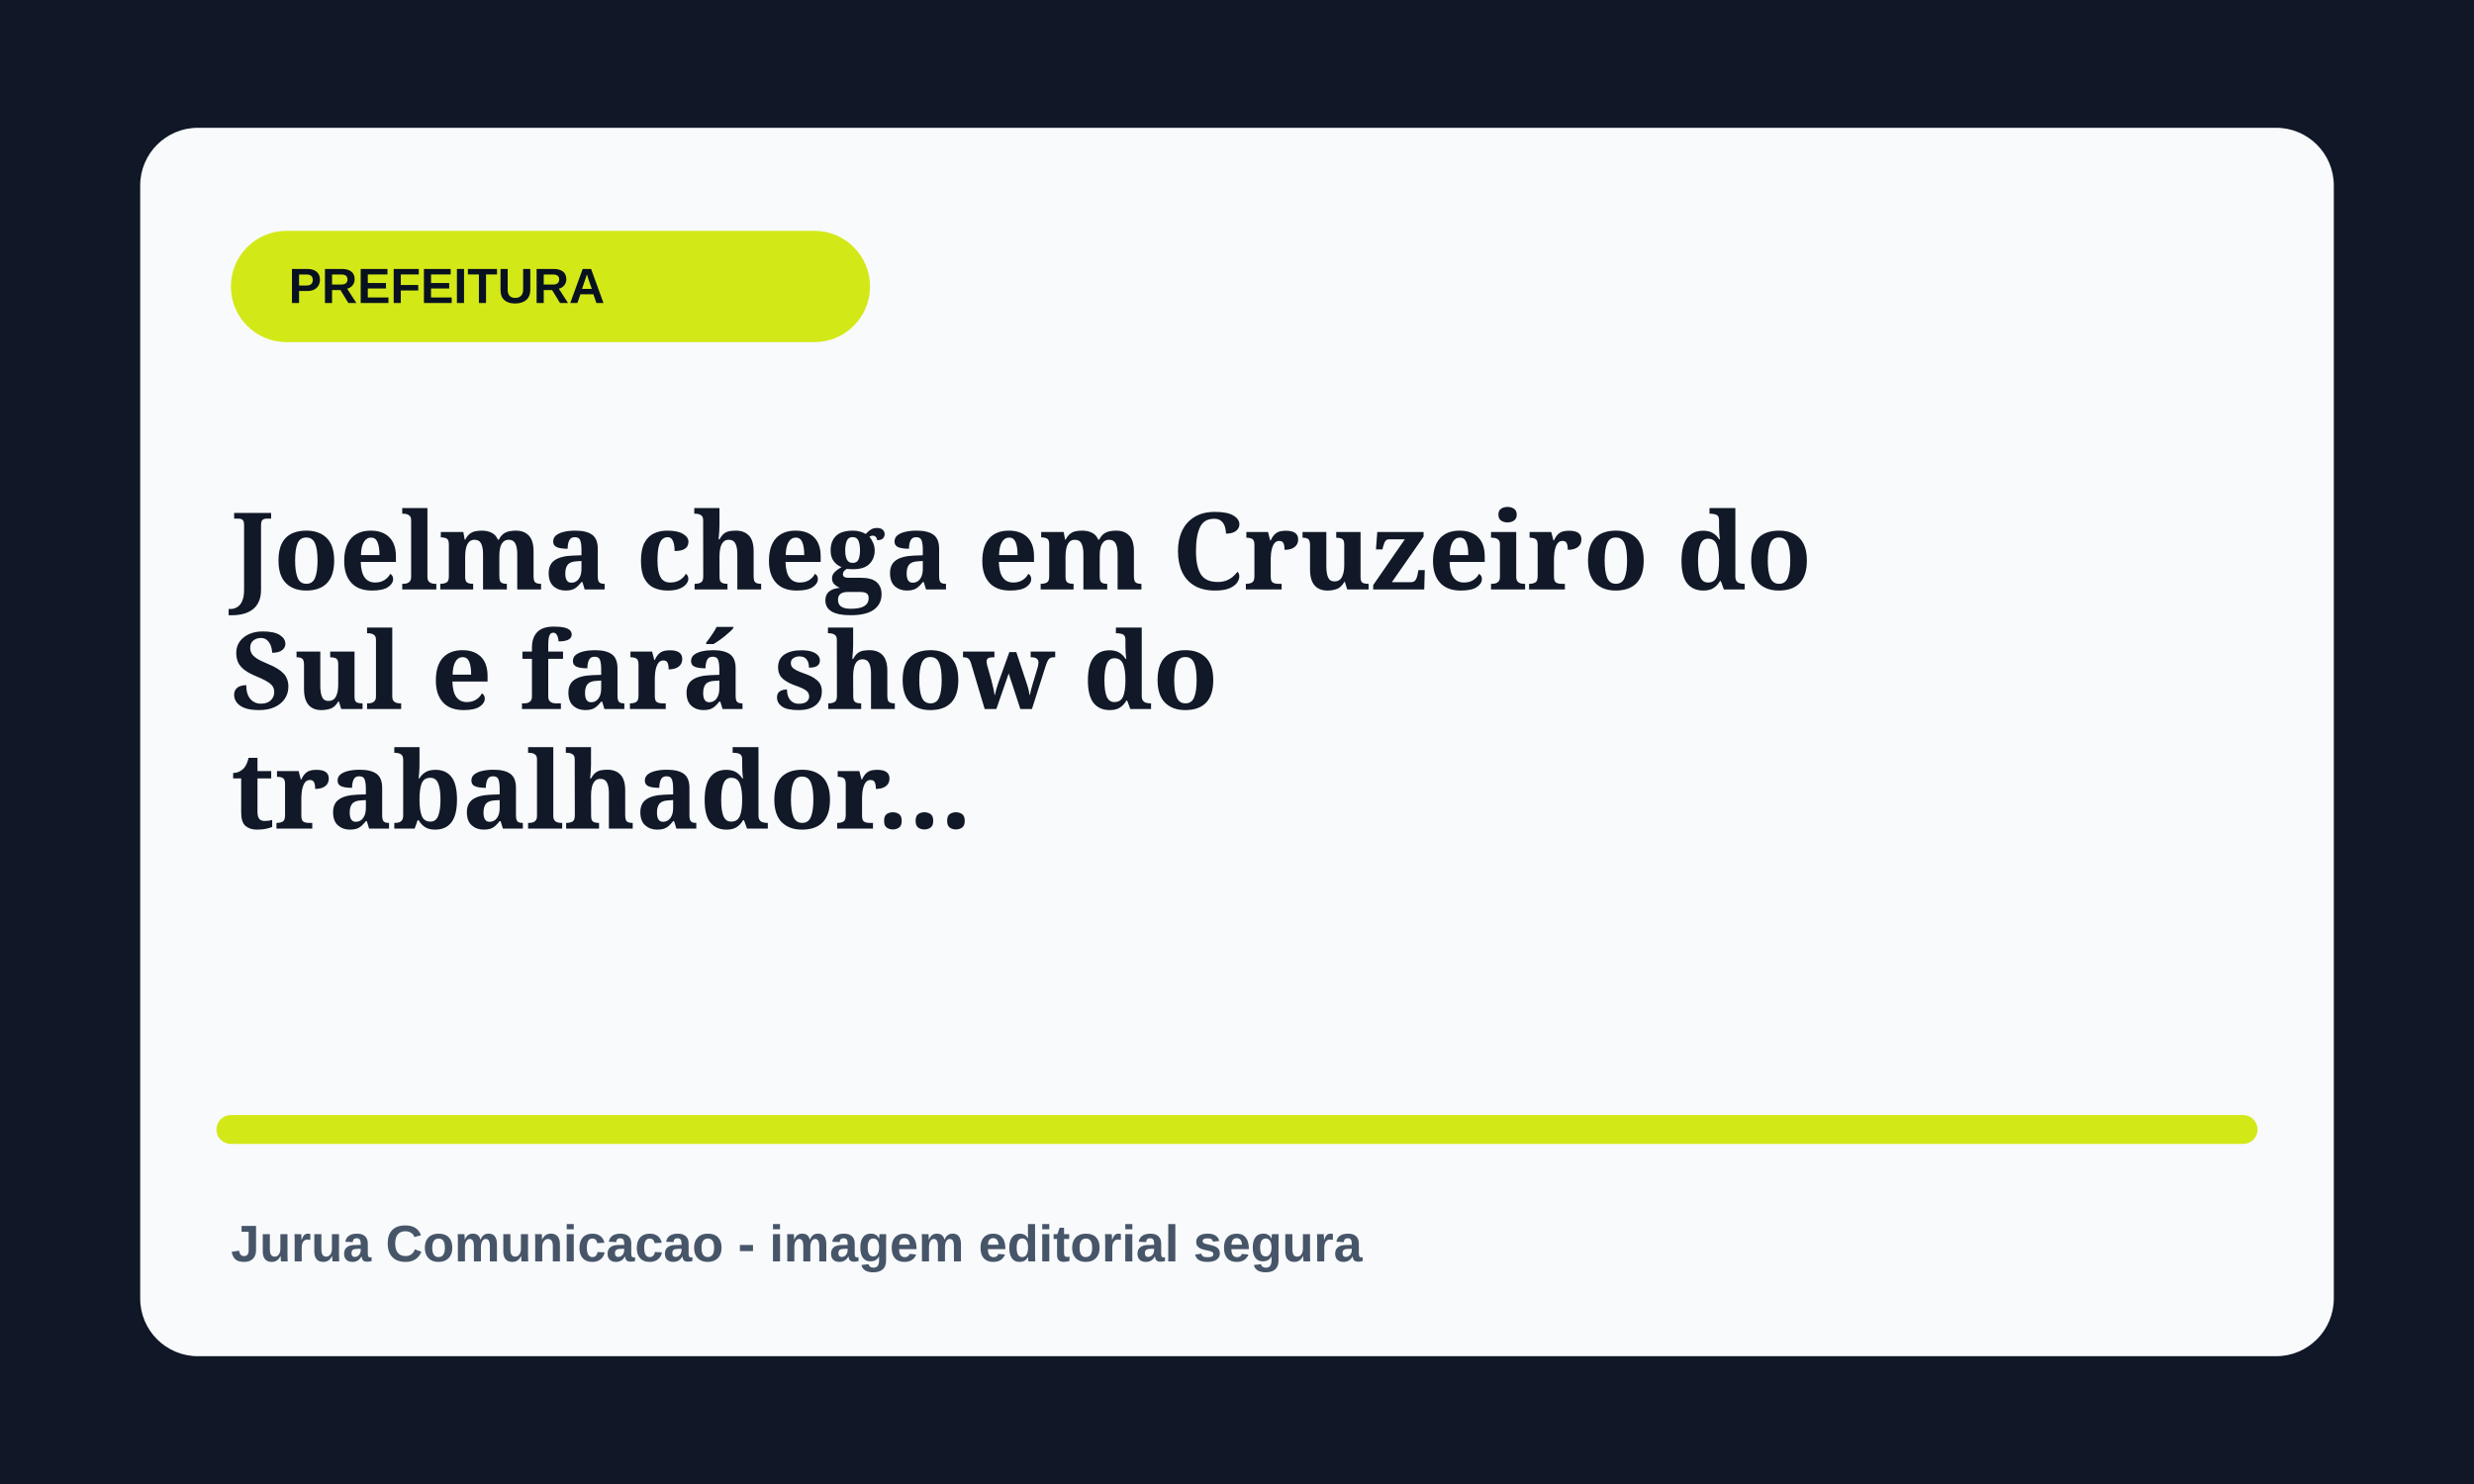
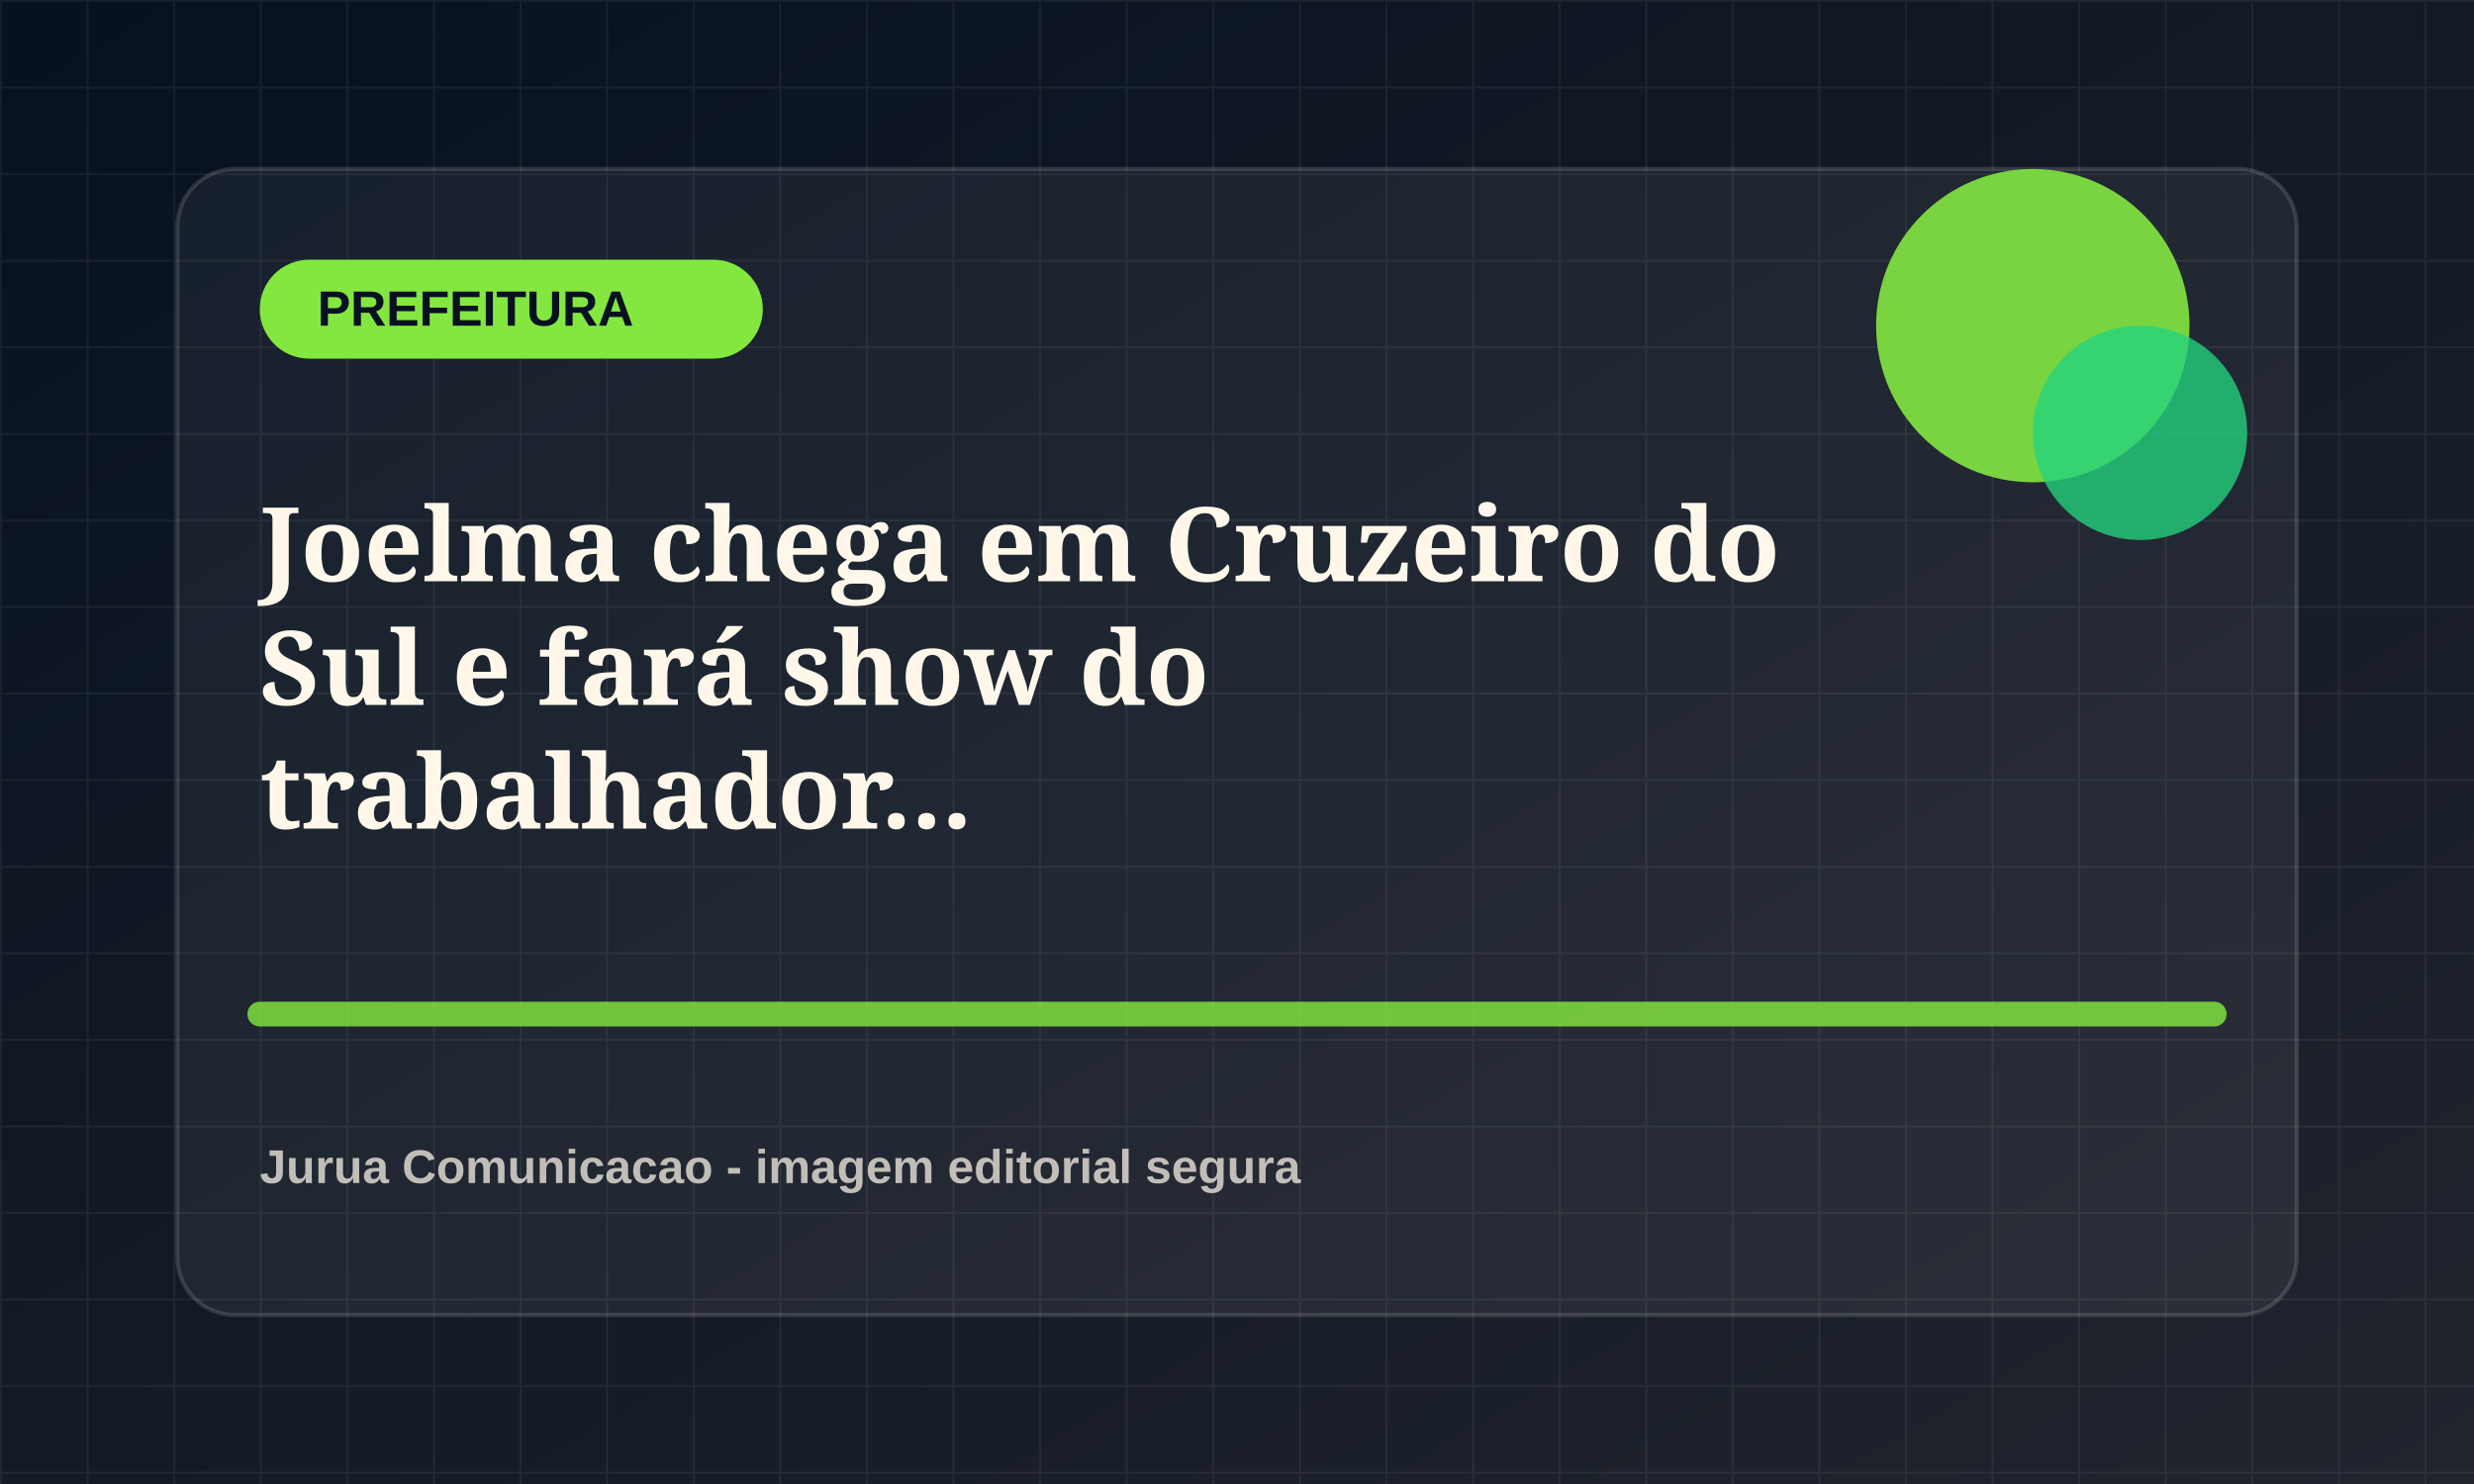
<svg xmlns="http://www.w3.org/2000/svg" viewBox="0 0 1200 720">
-   <rect width="1200" height="720" fill="#101827" />
-   <rect x="68" y="62" width="1064" height="596" rx="28" fill="#f8fafc" />
-   <rect x="112" y="112" width="310" height="54" rx="27" fill="hsl(66 82% 50%)" />
-   <text x="140" y="147" fill="#08111f" font-family="Arial, sans-serif" font-size="24" font-weight="800">PREFEITURA</text>
-   <text x="112" y="286" fill="#111827" font-family="Georgia, serif" font-size="52" font-weight="700">
-     <tspan x="112" dy="0">Joelma chega em Cruzeiro do</tspan>
-     <tspan x="112" dy="58">Sul e fará show do</tspan>
-     <tspan x="112" dy="58">trabalhador...</tspan>
+   <defs>
+     <linearGradient id="bg" x1="0" x2="1" y1="0" y2="1">
+       <stop offset="0" stop-color="#07111f" />
+       <stop offset="1" stop-color="#20242d" />
+     </linearGradient>
+     <pattern id="grid" width="42" height="42" patternUnits="userSpaceOnUse">
+       <path d="M42 0H0v42" fill="none" stroke="rgba(255,255,255,.055)" stroke-width="2" />
+     </pattern>
+   </defs>
+   <rect width="1200" height="720" fill="url(#bg)" />
+   <rect width="1200" height="720" fill="url(#grid)" />
+   <rect x="86" y="82" width="1028" height="556" rx="28" fill="rgba(255,255,255,.055)" stroke="rgba(255,255,255,.14)" stroke-width="2" />
+   <rect x="126" y="126" width="244" height="48" rx="24" fill="hsl(96 78% 58%)" />
+   <text x="154" y="158" fill="#07111f" font-family="Arial, sans-serif" font-size="24" font-weight="800">PREFEITURA</text>
+   <circle cx="986" cy="158" r="76" fill="hsl(96 78% 58%)" opacity=".9" />
+   <circle cx="1038" cy="210" r="52" fill="hsl(151 72% 48%)" opacity=".78" />
+   <path d="M126 492h948" stroke="hsl(96 78% 58%)" stroke-width="12" stroke-linecap="round" opacity=".82" />
+   <text x="126" y="282" fill="#fff8ea" font-family="Georgia, serif" font-size="50" font-weight="700">
+     <tspan x="126" dy="0">Joelma chega em Cruzeiro do</tspan>
+     <tspan x="126" dy="60">Sul e fará show do</tspan>
+     <tspan x="126" dy="60">trabalhador...</tspan>
  </text>
-   <path d="M112 548h976" stroke="hsl(66 82% 50%)" stroke-width="14" stroke-linecap="round" />
-   <text x="112" y="612" fill="#475569" font-family="Arial, sans-serif" font-size="25" font-weight="700">Jurua Comunicacao - imagem editorial segura</text>
+   <text x="126" y="574" fill="rgba(255,248,234,.72)" font-family="Arial, sans-serif" font-size="23" font-weight="700">Jurua Comunicacao - imagem editorial segura</text>
</svg>
